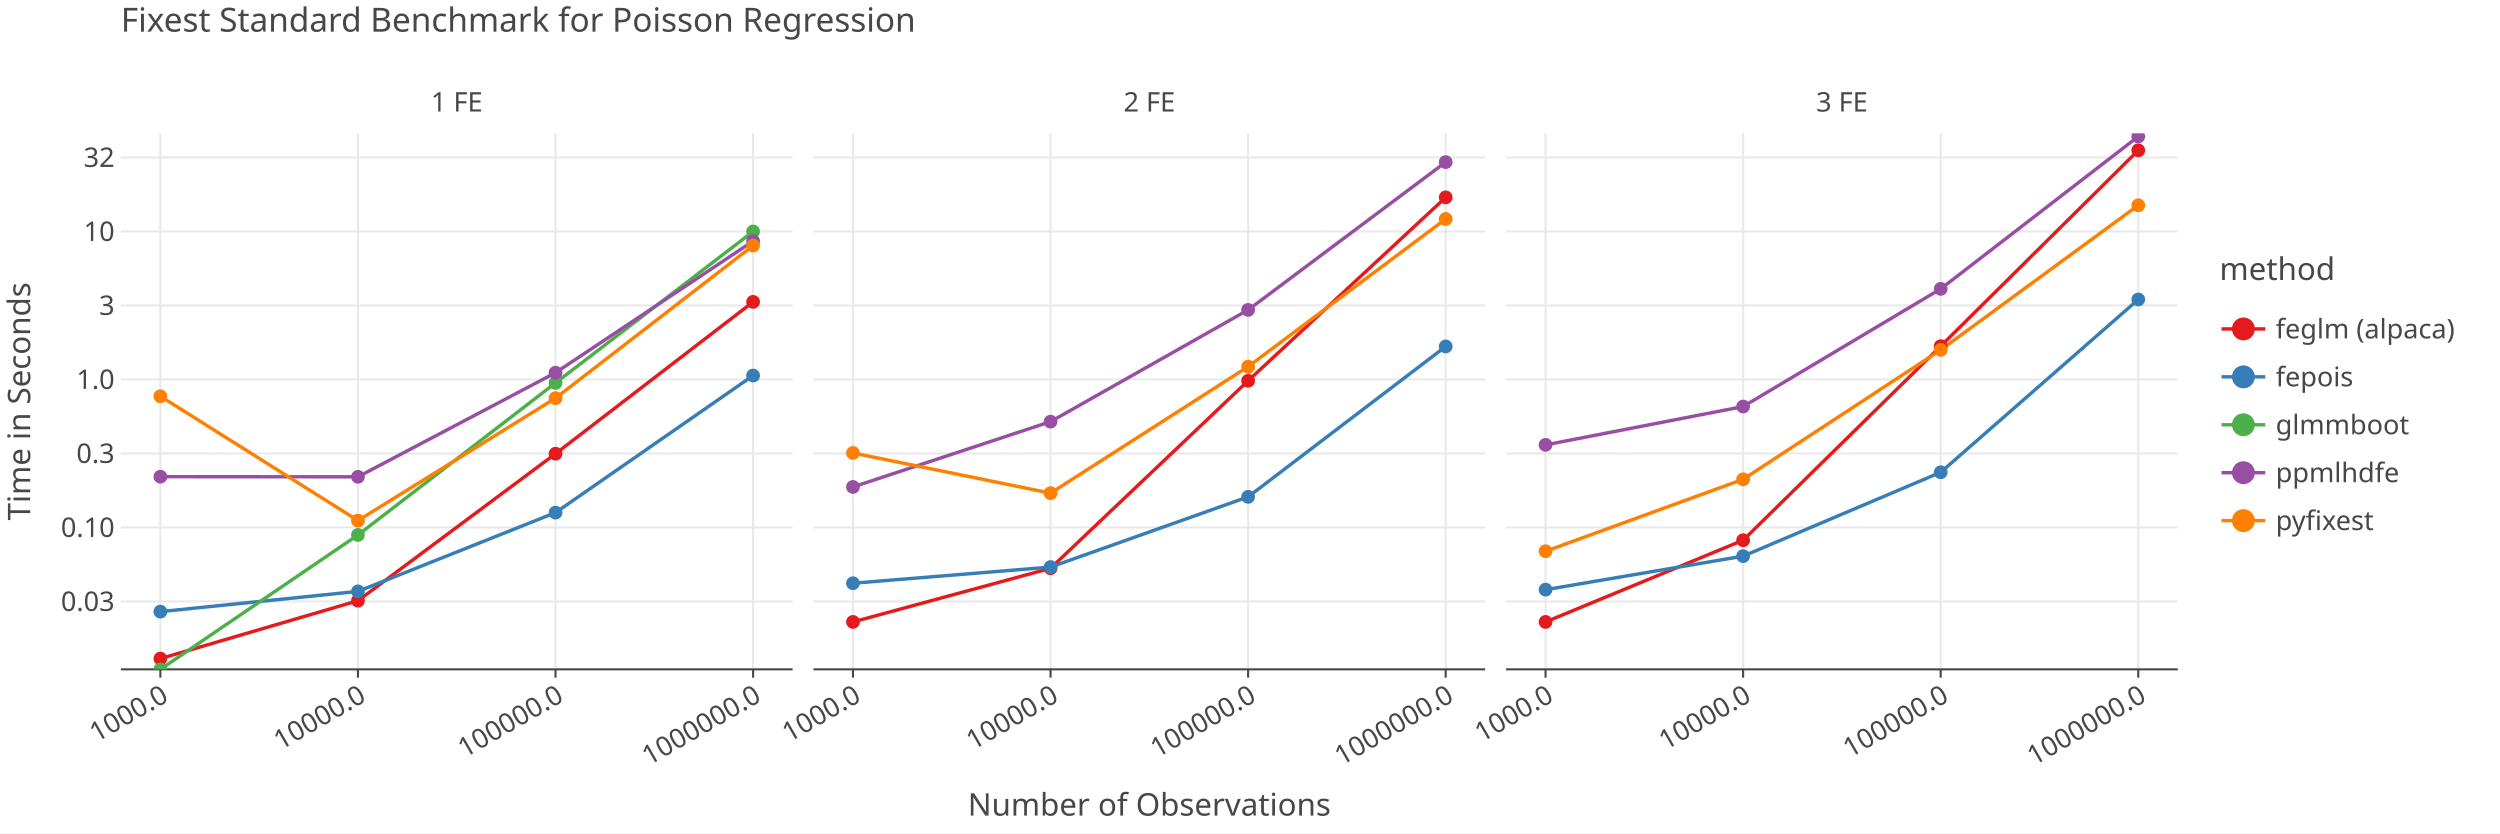
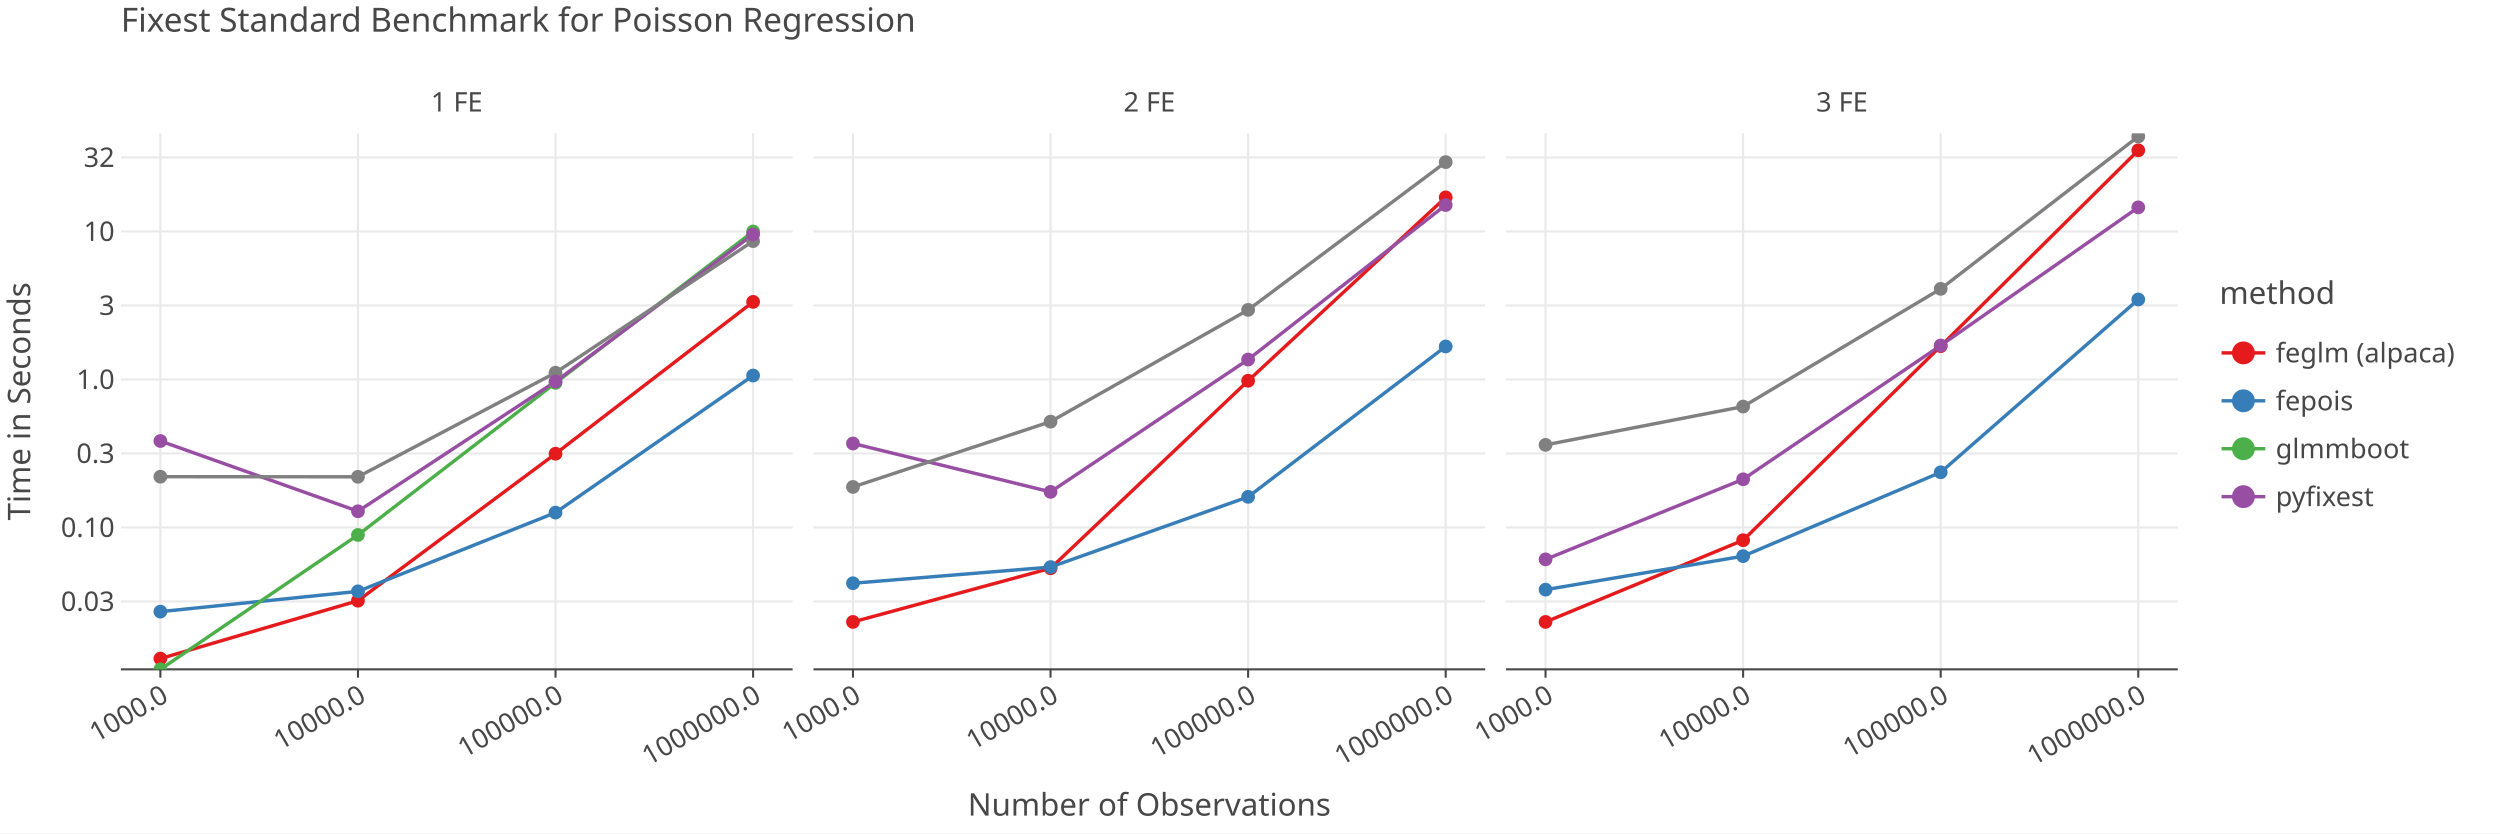
<svg xmlns="http://www.w3.org/2000/svg" class="plt-container" width="1200.0" height="400.0">
  <style type="text/css">
  .plt-container {
   font-family: Lucida Grande, sans-serif;
   user-select: none;
   -webkit-user-select: none;
   -moz-user-select: none;
   -ms-user-select: none;
}
text {
   text-rendering: optimizeLegibility;
}
- #pCppMLm .plot-title {
+ #pRgsKjn .plot-title {
   fill: #474747;
   font-family: Lucida Grande, sans-serif;
   font-size: 16.0px;
   font-weight: normal;
   font-style: normal;   
}
- #pCppMLm .plot-subtitle {
+ #pRgsKjn .plot-subtitle {
   fill: #474747;
   font-family: Lucida Grande, sans-serif;
   font-size: 15.0px;
   font-weight: normal;
   font-style: normal;   
}
- #pCppMLm .plot-caption {
-    fill: #474747;
-    font-family: Lucida Grande, sans-serif;
-    font-size: 13.0px;
-    font-weight: normal;
-    font-style: normal;   
- }
- #pCppMLm .legend-title {
+ #pRgsKjn .plot-caption {
+    fill: #474747;
+    font-family: Lucida Grande, sans-serif;
+    font-size: 13.0px;
+    font-weight: normal;
+    font-style: normal;   
+ }
+ #pRgsKjn .legend-title {
   fill: #474747;
   font-family: Lucida Grande, sans-serif;
   font-size: 15.0px;
   font-weight: normal;
   font-style: normal;   
}
- #pCppMLm .legend-item {
-    fill: #474747;
-    font-family: Lucida Grande, sans-serif;
-    font-size: 13.0px;
-    font-weight: normal;
-    font-style: normal;   
- }
- #pCppMLm .axis-title-x {
+ #pRgsKjn .legend-item {
+    fill: #474747;
+    font-family: Lucida Grande, sans-serif;
+    font-size: 13.0px;
+    font-weight: normal;
+    font-style: normal;   
+ }
+ #pRgsKjn .axis-title-x {
   fill: #474747;
   font-family: Lucida Grande, sans-serif;
   font-size: 15.0px;
   font-weight: normal;
   font-style: normal;   
}
- #pCppMLm .axis-text-x {
-    fill: #474747;
-    font-family: Lucida Grande, sans-serif;
-    font-size: 13.0px;
-    font-weight: normal;
-    font-style: normal;   
- }
- #dIx1xXf .axis-tooltip-text-x {
+ #pRgsKjn .axis-text-x {
+    fill: #474747;
+    font-family: Lucida Grande, sans-serif;
+    font-size: 13.0px;
+    font-weight: normal;
+    font-style: normal;   
+ }
+ #dVtMqVH .axis-tooltip-text-x {
   fill: #ffffff;
   font-family: Lucida Grande, sans-serif;
   font-size: 13.0px;
   font-weight: normal;
   font-style: normal;   
}
- #pCppMLm .axis-title-y {
+ #pRgsKjn .axis-title-y {
   fill: #474747;
   font-family: Lucida Grande, sans-serif;
   font-size: 15.0px;
   font-weight: normal;
   font-style: normal;   
}
- #pCppMLm .axis-text-y {
-    fill: #474747;
-    font-family: Lucida Grande, sans-serif;
-    font-size: 13.0px;
-    font-weight: normal;
-    font-style: normal;   
- }
- #dIx1xXf .axis-tooltip-text-y {
+ #pRgsKjn .axis-text-y {
+    fill: #474747;
+    font-family: Lucida Grande, sans-serif;
+    font-size: 13.0px;
+    font-weight: normal;
+    font-style: normal;   
+ }
+ #dVtMqVH .axis-tooltip-text-y {
   fill: #ffffff;
   font-family: Lucida Grande, sans-serif;
   font-size: 13.0px;
   font-weight: normal;
   font-style: normal;   
}
- #pCppMLm .facet-strip-text-x {
-    fill: #474747;
-    font-family: Lucida Grande, sans-serif;
-    font-size: 13.0px;
-    font-weight: normal;
-    font-style: normal;   
- }
- #pCppMLm .facet-strip-text-y {
-    fill: #474747;
-    font-family: Lucida Grande, sans-serif;
-    font-size: 13.0px;
-    font-weight: normal;
-    font-style: normal;   
- }
- #dIx1xXf .tooltip-text {
-    fill: #474747;
-    font-family: Lucida Grande, sans-serif;
-    font-size: 13.0px;
-    font-weight: normal;
-    font-style: normal;   
- }
- #dIx1xXf .tooltip-title {
+ #pRgsKjn .facet-strip-text-x {
+    fill: #474747;
+    font-family: Lucida Grande, sans-serif;
+    font-size: 13.0px;
+    font-weight: normal;
+    font-style: normal;   
+ }
+ #pRgsKjn .facet-strip-text-y {
+    fill: #474747;
+    font-family: Lucida Grande, sans-serif;
+    font-size: 13.0px;
+    font-weight: normal;
+    font-style: normal;   
+ }
+ #dVtMqVH .tooltip-text {
+    fill: #474747;
+    font-family: Lucida Grande, sans-serif;
+    font-size: 13.0px;
+    font-weight: normal;
+    font-style: normal;   
+ }
+ #dVtMqVH .tooltip-title {
   fill: #474747;
   font-family: Lucida Grande, sans-serif;
   font-size: 13.0px;
   font-weight: bold;
   font-style: normal;   
}
- #dIx1xXf .tooltip-label {
+ #dVtMqVH .tooltip-label {
   fill: #474747;
   font-family: Lucida Grande, sans-serif;
   font-size: 13.0px;
   font-weight: bold;
   font-style: normal;   
}

  </style>
-   <g id="pCppMLm">
+   <g id="pRgsKjn">
    <path fill-rule="evenodd" fill="rgb(255,255,255)" fill-opacity="1.0" d="M0.0 0.0 L0.0 400.0 L1200.0 400.0 L1200.0 0.0 Z">
    </path>
    <g transform="translate(23.0 34.0 ) ">
      <g transform="translate(196.2359 15.0 ) ">
        <text class="facet-strip-text-x" text-anchor="middle" dy="0.35em">
        1 FE
        </text>
      </g>
      <g transform="translate(35.01531 287.2825 ) ">
        <line x1="18.967" y1="-0.0" x2="18.967" y2="-257.283" stroke="rgb(233,233,233)" stroke-opacity="1.0" stroke-width="1.0">
        </line>
        <line x1="113.803" y1="-0.0" x2="113.803" y2="-257.283" stroke="rgb(233,233,233)" stroke-opacity="1.0" stroke-width="1.0">
        </line>
        <line x1="208.638" y1="-0.0" x2="208.638" y2="-257.283" stroke="rgb(233,233,233)" stroke-opacity="1.0" stroke-width="1.0">
        </line>
        <line x1="303.474" y1="-0.0" x2="303.474" y2="-257.283" stroke="rgb(233,233,233)" stroke-opacity="1.0" stroke-width="1.0">
        </line>
        <g transform="translate(18.96713 0.0 ) ">
          <line stroke-width="1.0" stroke="rgb(71,71,71)" stroke-opacity="1.0" x2="0.0" y2="4.0">
          </line>
          <g transform="translate(0.0 7.0 ) rotate(-30.0 ) ">
            <text class="axis-text-x" text-anchor="end" dy="0.7em">
            1000.0
            </text>
          </g>
        </g>
        <g transform="translate(113.8028 0.0 ) ">
          <line stroke-width="1.0" stroke="rgb(71,71,71)" stroke-opacity="1.0" x2="0.0" y2="4.0">
          </line>
          <g transform="translate(0.0 7.0 ) rotate(-30.0 ) ">
            <text class="axis-text-x" text-anchor="end" dy="0.7em">
            10000.0
            </text>
          </g>
        </g>
        <g transform="translate(208.6385 0.0 ) ">
          <line stroke-width="1.0" stroke="rgb(71,71,71)" stroke-opacity="1.0" x2="0.0" y2="4.0">
          </line>
          <g transform="translate(0.0 7.0 ) rotate(-30.0 ) ">
            <text class="axis-text-x" text-anchor="end" dy="0.7em">
            100000.0
            </text>
          </g>
        </g>
        <g transform="translate(303.4741 0.0 ) ">
          <line stroke-width="1.0" stroke="rgb(71,71,71)" stroke-opacity="1.0" x2="0.0" y2="4.0">
          </line>
          <g transform="translate(0.0 7.0 ) rotate(-30.0 ) ">
            <text class="axis-text-x" text-anchor="end" dy="0.7em">
            1000000.0
            </text>
          </g>
        </g>
        <line x1="0.0" y1="0.0" x2="322.441" y2="0.0" stroke-width="1.0" stroke="rgb(71,71,71)" stroke-opacity="1.0">
        </line>
      </g>
      <g transform="translate(35.01531 30.0 ) ">
        <line x1="0.0" y1="224.702" x2="322.441" y2="224.702" stroke="rgb(233,233,233)" stroke-opacity="1.0" stroke-width="1.0">
        </line>
        <line x1="0.0" y1="189.181" x2="322.441" y2="189.181" stroke="rgb(233,233,233)" stroke-opacity="1.0" stroke-width="1.0">
        </line>
        <line x1="0.0" y1="153.661" x2="322.441" y2="153.661" stroke="rgb(233,233,233)" stroke-opacity="1.0" stroke-width="1.0">
        </line>
        <line x1="0.0" y1="118.14" x2="322.441" y2="118.14" stroke="rgb(233,233,233)" stroke-opacity="1.0" stroke-width="1.0">
        </line>
        <line x1="0.0" y1="82.619" x2="322.441" y2="82.619" stroke="rgb(233,233,233)" stroke-opacity="1.0" stroke-width="1.0">
        </line>
        <line x1="0.0" y1="47.098" x2="322.441" y2="47.098" stroke="rgb(233,233,233)" stroke-opacity="1.0" stroke-width="1.0">
        </line>
        <line x1="0.0" y1="11.577" x2="322.441" y2="11.577" stroke="rgb(233,233,233)" stroke-opacity="1.0" stroke-width="1.0">
        </line>
        <g transform="translate(0.0 224.7022 ) ">
          <g transform="translate(-3.0 0.0 ) ">
            <text class="axis-text-y" text-anchor="end" dy="0.35em">
            0.03
            </text>
          </g>
        </g>
        <g transform="translate(0.0 189.1814 ) ">
          <g transform="translate(-3.0 0.0 ) ">
            <text class="axis-text-y" text-anchor="end" dy="0.35em">
            0.10
            </text>
          </g>
        </g>
        <g transform="translate(0.0 153.6605 ) ">
          <g transform="translate(-3.0 0.0 ) ">
            <text class="axis-text-y" text-anchor="end" dy="0.35em">
            0.3
            </text>
          </g>
        </g>
        <g transform="translate(0.0 118.1397 ) ">
          <g transform="translate(-3.0 0.0 ) ">
            <text class="axis-text-y" text-anchor="end" dy="0.35em">
            1.0
            </text>
          </g>
        </g>
        <g transform="translate(0.0 82.61879 ) ">
          <g transform="translate(-3.0 0.0 ) ">
            <text class="axis-text-y" text-anchor="end" dy="0.35em">
            3
            </text>
          </g>
        </g>
        <g transform="translate(0.0 47.09793 ) ">
          <g transform="translate(-3.0 0.0 ) ">
            <text class="axis-text-y" text-anchor="end" dy="0.35em">
            10
            </text>
          </g>
        </g>
        <g transform="translate(0.0 11.57707 ) ">
          <g transform="translate(-3.0 0.0 ) ">
            <text class="axis-text-y" text-anchor="end" dy="0.35em">
            32
            </text>
          </g>
        </g>
      </g>
-       <g transform="translate(35.01531 30.0 ) " clip-path="url(#c2pGh82)" clip-bounds-jfx="[rect (0.0, 0.0), (322.441, 257.283)]">
+       <g transform="translate(35.01531 30.0 ) " clip-path="url(#clPuuj4)" clip-bounds-jfx="[rect (0.0, 0.0), (322.441, 257.283)]">
        <defs>
-           <clipPath id="c2pGh82">
+           <clipPath id="clPuuj4">
            <rect x="0.0" y="0.0" width="322.441" height="257.283">
            </rect>
          </clipPath>
        </defs>
        <g>
          <path d="M18.967 252.128 L18.967 252.128 L113.803 224.336 L208.638 153.781 L303.474 80.904 " fill="none" stroke-width="1.65" stroke="rgb(228,26,28)" stroke-opacity="1.0">
          </path>
        </g>
        <g>
          <path d="M18.967 229.578 L18.967 229.578 L113.803 219.857 L208.638 182.051 L303.474 116.255 " fill="none" stroke-width="1.65" stroke="rgb(55,126,184)" stroke-opacity="1.0">
          </path>
        </g>
        <g>
          <path d="M18.967 257.283 L18.967 257.283 L113.803 192.777 L208.638 119.787 L303.474 47.11 " fill="none" stroke-width="1.65" stroke="rgb(77,175,74)" stroke-opacity="1.0">
          </path>
        </g>
        <g>
-           <path d="M18.967 164.813 L18.967 164.813 L113.803 164.869 L208.638 114.898 L303.474 51.739 " fill="none" stroke-width="1.65" stroke="rgb(152,78,163)" stroke-opacity="1.0">
-           </path>
-         </g>
-         <g>
-           <path d="M18.967 126.206 L18.967 126.206 L113.803 185.873 L208.638 127.1 L303.474 53.865 " fill="none" stroke-width="1.65" stroke="rgb(255,127,0)" stroke-opacity="1.0">
-           </path>
-         </g>
-       </g>
-       <g transform="translate(35.01531 30.0 ) " clip-path="url(#cSsNL81)" clip-bounds-jfx="[rect (0.0, 0.0), (322.441, 257.283)]">
+           <path d="M18.967 147.685 L18.967 147.685 L113.803 181.404 L208.638 119.138 L303.474 48.541 " fill="none" stroke-width="1.65" stroke="rgb(152,78,163)" stroke-opacity="1.0">
+           </path>
+         </g>
+         <g>
+           <path d="M18.967 164.813 L18.967 164.813 L113.803 164.869 L208.638 114.898 L303.474 51.739 " fill="none" stroke-width="1.65" stroke="rgb(128,128,128)" stroke-opacity="1.0">
+           </path>
+         </g>
+       </g>
+       <g transform="translate(35.01531 30.0 ) " clip-path="url(#cgaw5Wi)" clip-bounds-jfx="[rect (0.0, 0.0), (322.441, 257.283)]">
        <defs>
-           <clipPath id="cSsNL81">
+           <clipPath id="cgaw5Wi">
            <rect x="0.0" y="0.0" width="322.441" height="257.283">
            </rect>
          </clipPath>
        </defs>
        <g>
          <g>
            <circle fill="#e41a1c" stroke="#e41a1c" stroke-opacity="0.0" stroke-width="0.0" cx="18.967" cy="252.128" r="3.3" />
            <circle fill="#e41a1c" stroke="#e41a1c" stroke-opacity="0.0" stroke-width="0.0" cx="113.803" cy="224.336" r="3.3" />
            <circle fill="#e41a1c" stroke="#e41a1c" stroke-opacity="0.0" stroke-width="0.0" cx="208.638" cy="153.781" r="3.3" />
            <circle fill="#e41a1c" stroke="#e41a1c" stroke-opacity="0.0" stroke-width="0.0" cx="303.474" cy="80.904" r="3.3" />
            <circle fill="#377eb8" stroke="#377eb8" stroke-opacity="0.0" stroke-width="0.0" cx="18.967" cy="229.578" r="3.3" />
            <circle fill="#377eb8" stroke="#377eb8" stroke-opacity="0.0" stroke-width="0.0" cx="113.803" cy="219.857" r="3.3" />
            <circle fill="#377eb8" stroke="#377eb8" stroke-opacity="0.0" stroke-width="0.0" cx="208.638" cy="182.051" r="3.3" />
            <circle fill="#377eb8" stroke="#377eb8" stroke-opacity="0.0" stroke-width="0.0" cx="303.474" cy="116.255" r="3.3" />
            <circle fill="#4daf4a" stroke="#4daf4a" stroke-opacity="0.0" stroke-width="0.0" cx="18.967" cy="257.283" r="3.3" />
            <circle fill="#4daf4a" stroke="#4daf4a" stroke-opacity="0.0" stroke-width="0.0" cx="113.803" cy="192.777" r="3.3" />
            <circle fill="#4daf4a" stroke="#4daf4a" stroke-opacity="0.0" stroke-width="0.0" cx="208.638" cy="119.787" r="3.3" />
            <circle fill="#4daf4a" stroke="#4daf4a" stroke-opacity="0.0" stroke-width="0.0" cx="303.474" cy="47.11" r="3.3" />
-             <circle fill="#984ea3" stroke="#984ea3" stroke-opacity="0.0" stroke-width="0.0" cx="18.967" cy="164.813" r="3.3" />
-             <circle fill="#984ea3" stroke="#984ea3" stroke-opacity="0.0" stroke-width="0.0" cx="113.803" cy="164.869" r="3.3" />
-             <circle fill="#984ea3" stroke="#984ea3" stroke-opacity="0.0" stroke-width="0.0" cx="208.638" cy="114.898" r="3.3" />
-             <circle fill="#984ea3" stroke="#984ea3" stroke-opacity="0.0" stroke-width="0.0" cx="303.474" cy="51.739" r="3.3" />
-             <circle fill="#ff7f00" stroke="#ff7f00" stroke-opacity="0.0" stroke-width="0.0" cx="18.967" cy="126.206" r="3.3" />
-             <circle fill="#ff7f00" stroke="#ff7f00" stroke-opacity="0.0" stroke-width="0.0" cx="113.803" cy="185.873" r="3.3" />
-             <circle fill="#ff7f00" stroke="#ff7f00" stroke-opacity="0.0" stroke-width="0.0" cx="208.638" cy="127.1" r="3.3" />
-             <circle fill="#ff7f00" stroke="#ff7f00" stroke-opacity="0.0" stroke-width="0.0" cx="303.474" cy="53.865" r="3.3" />
+             <circle fill="#808080" stroke="#808080" stroke-opacity="0.0" stroke-width="0.0" cx="18.967" cy="164.813" r="3.3" />
+             <circle fill="#808080" stroke="#808080" stroke-opacity="0.0" stroke-width="0.0" cx="113.803" cy="164.869" r="3.3" />
+             <circle fill="#808080" stroke="#808080" stroke-opacity="0.0" stroke-width="0.0" cx="208.638" cy="114.898" r="3.3" />
+             <circle fill="#808080" stroke="#808080" stroke-opacity="0.0" stroke-width="0.0" cx="303.474" cy="51.739" r="3.3" />
+             <circle fill="#984ea3" stroke="#984ea3" stroke-opacity="0.0" stroke-width="0.0" cx="18.967" cy="147.685" r="3.3" />
+             <circle fill="#984ea3" stroke="#984ea3" stroke-opacity="0.0" stroke-width="0.0" cx="113.803" cy="181.404" r="3.3" />
+             <circle fill="#984ea3" stroke="#984ea3" stroke-opacity="0.0" stroke-width="0.0" cx="208.638" cy="119.138" r="3.3" />
+             <circle fill="#984ea3" stroke="#984ea3" stroke-opacity="0.0" stroke-width="0.0" cx="303.474" cy="48.541" r="3.3" />
          </g>
        </g>
      </g>
    </g>
    <g transform="translate(23.0 34.0 ) ">
      <g transform="translate(528.6772 15.0 ) ">
        <text class="facet-strip-text-x" text-anchor="middle" dy="0.35em">
        2 FE
        </text>
      </g>
      <g transform="translate(367.4566 287.2825 ) ">
        <line x1="18.967" y1="-0.0" x2="18.967" y2="-257.283" stroke="rgb(233,233,233)" stroke-opacity="1.0" stroke-width="1.0">
        </line>
        <line x1="113.803" y1="-0.0" x2="113.803" y2="-257.283" stroke="rgb(233,233,233)" stroke-opacity="1.0" stroke-width="1.0">
        </line>
        <line x1="208.638" y1="-0.0" x2="208.638" y2="-257.283" stroke="rgb(233,233,233)" stroke-opacity="1.0" stroke-width="1.0">
        </line>
        <line x1="303.474" y1="-0.0" x2="303.474" y2="-257.283" stroke="rgb(233,233,233)" stroke-opacity="1.0" stroke-width="1.0">
        </line>
        <g transform="translate(18.96713 0.0 ) ">
          <line stroke-width="1.0" stroke="rgb(71,71,71)" stroke-opacity="1.0" x2="0.0" y2="4.0">
          </line>
          <g transform="translate(0.0 7.0 ) rotate(-30.0 ) ">
            <text class="axis-text-x" text-anchor="end" dy="0.7em">
            1000.0
            </text>
          </g>
        </g>
        <g transform="translate(113.8028 0.0 ) ">
          <line stroke-width="1.0" stroke="rgb(71,71,71)" stroke-opacity="1.0" x2="0.0" y2="4.0">
          </line>
          <g transform="translate(0.0 7.0 ) rotate(-30.0 ) ">
            <text class="axis-text-x" text-anchor="end" dy="0.7em">
            10000.0
            </text>
          </g>
        </g>
        <g transform="translate(208.6385 0.0 ) ">
          <line stroke-width="1.0" stroke="rgb(71,71,71)" stroke-opacity="1.0" x2="0.0" y2="4.0">
          </line>
          <g transform="translate(0.0 7.0 ) rotate(-30.0 ) ">
            <text class="axis-text-x" text-anchor="end" dy="0.7em">
            100000.0
            </text>
          </g>
        </g>
        <g transform="translate(303.4741 0.0 ) ">
          <line stroke-width="1.0" stroke="rgb(71,71,71)" stroke-opacity="1.0" x2="0.0" y2="4.0">
          </line>
          <g transform="translate(0.0 7.0 ) rotate(-30.0 ) ">
            <text class="axis-text-x" text-anchor="end" dy="0.7em">
            1000000.0
            </text>
          </g>
        </g>
        <line x1="0.0" y1="0.0" x2="322.441" y2="0.0" stroke-width="1.0" stroke="rgb(71,71,71)" stroke-opacity="1.0">
        </line>
      </g>
      <g transform="translate(367.4566 30.0 ) ">
        <line x1="0.0" y1="224.702" x2="322.441" y2="224.702" stroke="rgb(233,233,233)" stroke-opacity="1.0" stroke-width="1.0">
        </line>
        <line x1="0.0" y1="189.181" x2="322.441" y2="189.181" stroke="rgb(233,233,233)" stroke-opacity="1.0" stroke-width="1.0">
        </line>
        <line x1="0.0" y1="153.661" x2="322.441" y2="153.661" stroke="rgb(233,233,233)" stroke-opacity="1.0" stroke-width="1.0">
        </line>
        <line x1="0.0" y1="118.14" x2="322.441" y2="118.14" stroke="rgb(233,233,233)" stroke-opacity="1.0" stroke-width="1.0">
        </line>
        <line x1="0.0" y1="82.619" x2="322.441" y2="82.619" stroke="rgb(233,233,233)" stroke-opacity="1.0" stroke-width="1.0">
        </line>
        <line x1="0.0" y1="47.098" x2="322.441" y2="47.098" stroke="rgb(233,233,233)" stroke-opacity="1.0" stroke-width="1.0">
        </line>
        <line x1="0.0" y1="11.577" x2="322.441" y2="11.577" stroke="rgb(233,233,233)" stroke-opacity="1.0" stroke-width="1.0">
        </line>
      </g>
-       <g transform="translate(367.4566 30.0 ) " clip-path="url(#ckxLQdy)" clip-bounds-jfx="[rect (0.0, 0.0), (322.441, 257.283)]">
+       <g transform="translate(367.4566 30.0 ) " clip-path="url(#c9SthPv)" clip-bounds-jfx="[rect (0.0, 0.0), (322.441, 257.283)]">
        <defs>
-           <clipPath id="ckxLQdy">
+           <clipPath id="c9SthPv">
            <rect x="0.0" y="0.0" width="322.441" height="257.283">
            </rect>
          </clipPath>
        </defs>
        <g>
          <path d="M18.967 234.525 L18.967 234.525 L113.803 208.769 L208.638 118.763 L303.474 30.736 " fill="none" stroke-width="1.65" stroke="rgb(228,26,28)" stroke-opacity="1.0">
          </path>
        </g>
        <g>
          <path d="M18.967 215.946 L18.967 215.946 L113.803 208.193 L208.638 174.488 L303.474 102.299 " fill="none" stroke-width="1.65" stroke="rgb(55,126,184)" stroke-opacity="1.0">
          </path>
        </g>
        <g>
-           <path d="M18.967 169.738 L18.967 169.738 L113.803 138.392 L208.638 84.752 L303.474 13.814 " fill="none" stroke-width="1.65" stroke="rgb(152,78,163)" stroke-opacity="1.0">
-           </path>
-         </g>
-         <g>
-           <path d="M18.967 153.432 L18.967 153.432 L113.803 172.715 L208.638 111.979 L303.474 41.111 " fill="none" stroke-width="1.65" stroke="rgb(255,127,0)" stroke-opacity="1.0">
-           </path>
-         </g>
-       </g>
-       <g transform="translate(367.4566 30.0 ) " clip-path="url(#cRu0x7b)" clip-bounds-jfx="[rect (0.0, 0.0), (322.441, 257.283)]">
+           <path d="M18.967 148.879 L18.967 148.879 L113.803 172.098 L208.638 108.583 L303.474 34.41 " fill="none" stroke-width="1.65" stroke="rgb(152,78,163)" stroke-opacity="1.0">
+           </path>
+         </g>
+         <g>
+           <path d="M18.967 169.738 L18.967 169.738 L113.803 138.392 L208.638 84.752 L303.474 13.814 " fill="none" stroke-width="1.65" stroke="rgb(128,128,128)" stroke-opacity="1.0">
+           </path>
+         </g>
+       </g>
+       <g transform="translate(367.4566 30.0 ) " clip-path="url(#cL6pqQ2)" clip-bounds-jfx="[rect (0.0, 0.0), (322.441, 257.283)]">
        <defs>
-           <clipPath id="cRu0x7b">
+           <clipPath id="cL6pqQ2">
            <rect x="0.0" y="0.0" width="322.441" height="257.283">
            </rect>
          </clipPath>
        </defs>
        <g>
          <g>
            <circle fill="#e41a1c" stroke="#e41a1c" stroke-opacity="0.0" stroke-width="0.0" cx="18.967" cy="234.525" r="3.3" />
            <circle fill="#e41a1c" stroke="#e41a1c" stroke-opacity="0.0" stroke-width="0.0" cx="113.803" cy="208.769" r="3.3" />
            <circle fill="#e41a1c" stroke="#e41a1c" stroke-opacity="0.0" stroke-width="0.0" cx="208.638" cy="118.763" r="3.3" />
            <circle fill="#e41a1c" stroke="#e41a1c" stroke-opacity="0.0" stroke-width="0.0" cx="303.474" cy="30.736" r="3.3" />
            <circle fill="#377eb8" stroke="#377eb8" stroke-opacity="0.0" stroke-width="0.0" cx="18.967" cy="215.946" r="3.3" />
            <circle fill="#377eb8" stroke="#377eb8" stroke-opacity="0.0" stroke-width="0.0" cx="113.803" cy="208.193" r="3.3" />
            <circle fill="#377eb8" stroke="#377eb8" stroke-opacity="0.0" stroke-width="0.0" cx="208.638" cy="174.488" r="3.3" />
            <circle fill="#377eb8" stroke="#377eb8" stroke-opacity="0.0" stroke-width="0.0" cx="303.474" cy="102.299" r="3.3" />
-             <circle fill="#984ea3" stroke="#984ea3" stroke-opacity="0.0" stroke-width="0.0" cx="18.967" cy="169.738" r="3.3" />
-             <circle fill="#984ea3" stroke="#984ea3" stroke-opacity="0.0" stroke-width="0.0" cx="113.803" cy="138.392" r="3.3" />
-             <circle fill="#984ea3" stroke="#984ea3" stroke-opacity="0.0" stroke-width="0.0" cx="208.638" cy="84.752" r="3.3" />
-             <circle fill="#984ea3" stroke="#984ea3" stroke-opacity="0.0" stroke-width="0.0" cx="303.474" cy="13.814" r="3.3" />
-             <circle fill="#ff7f00" stroke="#ff7f00" stroke-opacity="0.0" stroke-width="0.0" cx="18.967" cy="153.432" r="3.3" />
-             <circle fill="#ff7f00" stroke="#ff7f00" stroke-opacity="0.0" stroke-width="0.0" cx="113.803" cy="172.715" r="3.3" />
-             <circle fill="#ff7f00" stroke="#ff7f00" stroke-opacity="0.0" stroke-width="0.0" cx="208.638" cy="111.979" r="3.3" />
-             <circle fill="#ff7f00" stroke="#ff7f00" stroke-opacity="0.0" stroke-width="0.0" cx="303.474" cy="41.111" r="3.3" />
+             <circle fill="#808080" stroke="#808080" stroke-opacity="0.0" stroke-width="0.0" cx="18.967" cy="169.738" r="3.3" />
+             <circle fill="#808080" stroke="#808080" stroke-opacity="0.0" stroke-width="0.0" cx="113.803" cy="138.392" r="3.3" />
+             <circle fill="#808080" stroke="#808080" stroke-opacity="0.0" stroke-width="0.0" cx="208.638" cy="84.752" r="3.3" />
+             <circle fill="#808080" stroke="#808080" stroke-opacity="0.0" stroke-width="0.0" cx="303.474" cy="13.814" r="3.3" />
+             <circle fill="#984ea3" stroke="#984ea3" stroke-opacity="0.0" stroke-width="0.0" cx="18.967" cy="148.879" r="3.3" />
+             <circle fill="#984ea3" stroke="#984ea3" stroke-opacity="0.0" stroke-width="0.0" cx="113.803" cy="172.098" r="3.3" />
+             <circle fill="#984ea3" stroke="#984ea3" stroke-opacity="0.0" stroke-width="0.0" cx="208.638" cy="108.583" r="3.3" />
+             <circle fill="#984ea3" stroke="#984ea3" stroke-opacity="0.0" stroke-width="0.0" cx="303.474" cy="34.41" r="3.3" />
          </g>
        </g>
      </g>
    </g>
    <g transform="translate(23.0 34.0 ) ">
      <g transform="translate(861.1184 15.0 ) ">
        <text class="facet-strip-text-x" text-anchor="middle" dy="0.35em">
        3 FE
        </text>
      </g>
      <g transform="translate(699.8978 287.2825 ) ">
        <line x1="18.967" y1="-0.0" x2="18.967" y2="-257.283" stroke="rgb(233,233,233)" stroke-opacity="1.0" stroke-width="1.0">
        </line>
        <line x1="113.803" y1="-0.0" x2="113.803" y2="-257.283" stroke="rgb(233,233,233)" stroke-opacity="1.0" stroke-width="1.0">
        </line>
        <line x1="208.638" y1="-0.0" x2="208.638" y2="-257.283" stroke="rgb(233,233,233)" stroke-opacity="1.0" stroke-width="1.0">
        </line>
        <line x1="303.474" y1="-0.0" x2="303.474" y2="-257.283" stroke="rgb(233,233,233)" stroke-opacity="1.0" stroke-width="1.0">
        </line>
        <g transform="translate(18.96713 0.0 ) ">
          <line stroke-width="1.0" stroke="rgb(71,71,71)" stroke-opacity="1.0" x2="0.0" y2="4.0">
          </line>
          <g transform="translate(0.0 7.0 ) rotate(-30.0 ) ">
            <text class="axis-text-x" text-anchor="end" dy="0.7em">
            1000.0
            </text>
          </g>
        </g>
        <g transform="translate(113.8028 0.0 ) ">
          <line stroke-width="1.0" stroke="rgb(71,71,71)" stroke-opacity="1.0" x2="0.0" y2="4.0">
          </line>
          <g transform="translate(0.0 7.0 ) rotate(-30.0 ) ">
            <text class="axis-text-x" text-anchor="end" dy="0.7em">
            10000.0
            </text>
          </g>
        </g>
        <g transform="translate(208.6385 0.0 ) ">
          <line stroke-width="1.0" stroke="rgb(71,71,71)" stroke-opacity="1.0" x2="0.0" y2="4.0">
          </line>
          <g transform="translate(0.0 7.0 ) rotate(-30.0 ) ">
            <text class="axis-text-x" text-anchor="end" dy="0.7em">
            100000.0
            </text>
          </g>
        </g>
        <g transform="translate(303.4741 0.0 ) ">
          <line stroke-width="1.0" stroke="rgb(71,71,71)" stroke-opacity="1.0" x2="0.0" y2="4.0">
          </line>
          <g transform="translate(0.0 7.0 ) rotate(-30.0 ) ">
            <text class="axis-text-x" text-anchor="end" dy="0.7em">
            1000000.0
            </text>
          </g>
        </g>
        <line x1="0.0" y1="0.0" x2="322.441" y2="0.0" stroke-width="1.0" stroke="rgb(71,71,71)" stroke-opacity="1.0">
        </line>
      </g>
      <g transform="translate(699.8978 30.0 ) ">
        <line x1="0.0" y1="224.702" x2="322.441" y2="224.702" stroke="rgb(233,233,233)" stroke-opacity="1.0" stroke-width="1.0">
        </line>
        <line x1="0.0" y1="189.181" x2="322.441" y2="189.181" stroke="rgb(233,233,233)" stroke-opacity="1.0" stroke-width="1.0">
        </line>
        <line x1="0.0" y1="153.661" x2="322.441" y2="153.661" stroke="rgb(233,233,233)" stroke-opacity="1.0" stroke-width="1.0">
        </line>
        <line x1="0.0" y1="118.14" x2="322.441" y2="118.14" stroke="rgb(233,233,233)" stroke-opacity="1.0" stroke-width="1.0">
        </line>
        <line x1="0.0" y1="82.619" x2="322.441" y2="82.619" stroke="rgb(233,233,233)" stroke-opacity="1.0" stroke-width="1.0">
        </line>
        <line x1="0.0" y1="47.098" x2="322.441" y2="47.098" stroke="rgb(233,233,233)" stroke-opacity="1.0" stroke-width="1.0">
        </line>
        <line x1="0.0" y1="11.577" x2="322.441" y2="11.577" stroke="rgb(233,233,233)" stroke-opacity="1.0" stroke-width="1.0">
        </line>
      </g>
-       <g transform="translate(699.8978 30.0 ) " clip-path="url(#cUw3WKg)" clip-bounds-jfx="[rect (0.0, 0.0), (322.441, 257.283)]">
+       <g transform="translate(699.8978 30.0 ) " clip-path="url(#cUisaK7)" clip-bounds-jfx="[rect (0.0, 0.0), (322.441, 257.283)]">
        <defs>
-           <clipPath id="cUw3WKg">
+           <clipPath id="cUisaK7">
            <rect x="0.0" y="0.0" width="322.441" height="257.283">
            </rect>
          </clipPath>
        </defs>
        <g>
          <path d="M18.967 234.525 L18.967 234.525 L113.803 195.304 L208.638 102.152 L303.474 8.149 " fill="none" stroke-width="1.65" stroke="rgb(228,26,28)" stroke-opacity="1.0">
          </path>
        </g>
        <g>
          <path d="M18.967 219.034 L18.967 219.034 L113.803 202.951 L208.638 162.689 L303.474 79.745 " fill="none" stroke-width="1.65" stroke="rgb(55,126,184)" stroke-opacity="1.0">
          </path>
        </g>
        <g>
-           <path d="M18.967 149.532 L18.967 149.532 L113.803 131.142 L208.638 74.656 L303.474 1.505 " fill="none" stroke-width="1.65" stroke="rgb(152,78,163)" stroke-opacity="1.0">
-           </path>
-         </g>
-         <g>
-           <path d="M18.967 200.59 L18.967 200.59 L113.803 166.065 L208.638 103.952 L303.474 34.54 " fill="none" stroke-width="1.65" stroke="rgb(255,127,0)" stroke-opacity="1.0">
-           </path>
-         </g>
-       </g>
-       <g transform="translate(699.8978 30.0 ) " clip-path="url(#ciE1EGY)" clip-bounds-jfx="[rect (0.0, 0.0), (322.441, 257.283)]">
+           <path d="M18.967 204.498 L18.967 204.498 L113.803 166.056 L208.638 101.835 L303.474 35.528 " fill="none" stroke-width="1.65" stroke="rgb(152,78,163)" stroke-opacity="1.0">
+           </path>
+         </g>
+         <g>
+           <path d="M18.967 149.532 L18.967 149.532 L113.803 131.142 L208.638 74.656 L303.474 1.505 " fill="none" stroke-width="1.65" stroke="rgb(128,128,128)" stroke-opacity="1.0">
+           </path>
+         </g>
+       </g>
+       <g transform="translate(699.8978 30.0 ) " clip-path="url(#cvGCoj9)" clip-bounds-jfx="[rect (0.0, 0.0), (322.441, 257.283)]">
        <defs>
-           <clipPath id="ciE1EGY">
+           <clipPath id="cvGCoj9">
            <rect x="0.0" y="0.0" width="322.441" height="257.283">
            </rect>
          </clipPath>
        </defs>
        <g>
          <g>
            <circle fill="#e41a1c" stroke="#e41a1c" stroke-opacity="0.0" stroke-width="0.0" cx="18.967" cy="234.525" r="3.3" />
            <circle fill="#e41a1c" stroke="#e41a1c" stroke-opacity="0.0" stroke-width="0.0" cx="113.803" cy="195.304" r="3.3" />
            <circle fill="#e41a1c" stroke="#e41a1c" stroke-opacity="0.0" stroke-width="0.0" cx="208.638" cy="102.152" r="3.3" />
            <circle fill="#e41a1c" stroke="#e41a1c" stroke-opacity="0.0" stroke-width="0.0" cx="303.474" cy="8.149" r="3.3" />
            <circle fill="#377eb8" stroke="#377eb8" stroke-opacity="0.0" stroke-width="0.0" cx="18.967" cy="219.034" r="3.3" />
            <circle fill="#377eb8" stroke="#377eb8" stroke-opacity="0.0" stroke-width="0.0" cx="113.803" cy="202.951" r="3.3" />
            <circle fill="#377eb8" stroke="#377eb8" stroke-opacity="0.0" stroke-width="0.0" cx="208.638" cy="162.689" r="3.3" />
            <circle fill="#377eb8" stroke="#377eb8" stroke-opacity="0.0" stroke-width="0.0" cx="303.474" cy="79.745" r="3.3" />
-             <circle fill="#984ea3" stroke="#984ea3" stroke-opacity="0.0" stroke-width="0.0" cx="18.967" cy="149.532" r="3.3" />
-             <circle fill="#984ea3" stroke="#984ea3" stroke-opacity="0.0" stroke-width="0.0" cx="113.803" cy="131.142" r="3.3" />
-             <circle fill="#984ea3" stroke="#984ea3" stroke-opacity="0.0" stroke-width="0.0" cx="208.638" cy="74.656" r="3.3" />
-             <circle fill="#984ea3" stroke="#984ea3" stroke-opacity="0.0" stroke-width="0.0" cx="303.474" cy="1.505" r="3.3" />
-             <circle fill="#ff7f00" stroke="#ff7f00" stroke-opacity="0.0" stroke-width="0.0" cx="18.967" cy="200.59" r="3.3" />
-             <circle fill="#ff7f00" stroke="#ff7f00" stroke-opacity="0.0" stroke-width="0.0" cx="113.803" cy="166.065" r="3.3" />
-             <circle fill="#ff7f00" stroke="#ff7f00" stroke-opacity="0.0" stroke-width="0.0" cx="208.638" cy="103.952" r="3.3" />
-             <circle fill="#ff7f00" stroke="#ff7f00" stroke-opacity="0.0" stroke-width="0.0" cx="303.474" cy="34.54" r="3.3" />
+             <circle fill="#808080" stroke="#808080" stroke-opacity="0.0" stroke-width="0.0" cx="18.967" cy="149.532" r="3.3" />
+             <circle fill="#808080" stroke="#808080" stroke-opacity="0.0" stroke-width="0.0" cx="113.803" cy="131.142" r="3.3" />
+             <circle fill="#808080" stroke="#808080" stroke-opacity="0.0" stroke-width="0.0" cx="208.638" cy="74.656" r="3.3" />
+             <circle fill="#808080" stroke="#808080" stroke-opacity="0.0" stroke-width="0.0" cx="303.474" cy="1.505" r="3.3" />
+             <circle fill="#984ea3" stroke="#984ea3" stroke-opacity="0.0" stroke-width="0.0" cx="18.967" cy="204.498" r="3.3" />
+             <circle fill="#984ea3" stroke="#984ea3" stroke-opacity="0.0" stroke-width="0.0" cx="113.803" cy="166.056" r="3.3" />
+             <circle fill="#984ea3" stroke="#984ea3" stroke-opacity="0.0" stroke-width="0.0" cx="208.638" cy="101.835" r="3.3" />
+             <circle fill="#984ea3" stroke="#984ea3" stroke-opacity="0.0" stroke-width="0.0" cx="303.474" cy="35.528" r="3.3" />
          </g>
        </g>
      </g>
    </g>
    <g transform="translate(58.01531 15.2 ) ">
      <text class="plot-title" y="0.0">
      Fixest Standard Benchmark for Poisson Regression
      </text>
    </g>
    <g transform="translate(14.5 192.6413 ) rotate(-90.0 ) ">
      <text class="axis-title-y" y="0.0" text-anchor="middle">
      Time in Seconds
      </text>
    </g>
    <g transform="translate(551.6772 391.5 ) ">
      <text class="axis-title-x" y="0.0" text-anchor="middle">
      Number of Observations
      </text>
    </g>
-     <g transform="translate(1055.339 113.8913 ) ">
-       <rect x="5.0" y="5.0" height="147.5" width="134.661" stroke="rgb(71,71,71)" stroke-opacity="1.0" stroke-width="0.0" fill="rgb(255,255,255)" fill-opacity="1.0">
+     <g transform="translate(1055.339 125.3913 ) ">
+       <rect x="5.0" y="5.0" height="124.5" width="134.661" stroke="rgb(71,71,71)" stroke-opacity="1.0" stroke-width="0.0" fill="rgb(255,255,255)" fill-opacity="1.0">
      </rect>
      <g transform="translate(10.0 10.0 ) ">
        <g transform="translate(0.0 10.5 ) ">
          <text class="legend-title" y="0.0">
          method
          </text>
        </g>
        <g transform="translate(0.0 22.5 ) ">
          <g transform="">
            <g>
              <rect x="0.0" y="0.0" height="23.0" width="23.0" stroke-width="0.0" fill="rgb(255,255,255)" fill-opacity="1.0">
              </rect>
              <g transform="translate(1.0 1.0 ) ">
                <g>
                  <line x1="0.0" y1="10.5" x2="21.0" y2="10.5" stroke="rgb(228,26,28)" stroke-opacity="1.0" fill="rgb(255,255,255)" fill-opacity="1.0" stroke-width="1.65">
                  </line>
                </g>
                <g>
                  <g>
                    <circle fill="#e41a1c" stroke="#e41a1c" stroke-opacity="0.0" stroke-width="0.0" cx="10.5" cy="10.5" r="5.5" />
                  </g>
                </g>
              </g>
              <rect x="0.0" y="0.0" height="23.0" width="23.0" stroke="rgb(255,255,255)" stroke-opacity="1.0" stroke-width="1.0" fill-opacity="0.0">
              </rect>
            </g>
            <g transform="translate(26.9903 16.05 ) ">
              <text class="legend-item" y="0.0">
              feglm (alpaca)
              </text>
            </g>
          </g>
          <g transform="translate(0.0 23.0 ) ">
            <g>
              <rect x="0.0" y="0.0" height="23.0" width="23.0" stroke-width="0.0" fill="rgb(255,255,255)" fill-opacity="1.0">
              </rect>
              <g transform="translate(1.0 1.0 ) ">
                <g>
                  <line x1="0.0" y1="10.5" x2="21.0" y2="10.5" stroke="rgb(55,126,184)" stroke-opacity="1.0" fill="rgb(255,255,255)" fill-opacity="1.0" stroke-width="1.65">
                  </line>
                </g>
                <g>
                  <g>
                    <circle fill="#377eb8" stroke="#377eb8" stroke-opacity="0.0" stroke-width="0.0" cx="10.5" cy="10.5" r="5.5" />
                  </g>
                </g>
              </g>
              <rect x="0.0" y="0.0" height="23.0" width="23.0" stroke="rgb(255,255,255)" stroke-opacity="1.0" stroke-width="1.0" fill-opacity="0.0">
              </rect>
            </g>
            <g transform="translate(26.9903 16.05 ) ">
              <text class="legend-item" y="0.0">
              fepois
              </text>
            </g>
          </g>
          <g transform="translate(0.0 46.0 ) ">
            <g>
              <rect x="0.0" y="0.0" height="23.0" width="23.0" stroke-width="0.0" fill="rgb(255,255,255)" fill-opacity="1.0">
              </rect>
              <g transform="translate(1.0 1.0 ) ">
                <g>
                  <line x1="0.0" y1="10.5" x2="21.0" y2="10.5" stroke="rgb(77,175,74)" stroke-opacity="1.0" fill="rgb(255,255,255)" fill-opacity="1.0" stroke-width="1.65">
                  </line>
                </g>
                <g>
                  <g>
                    <circle fill="#4daf4a" stroke="#4daf4a" stroke-opacity="0.0" stroke-width="0.0" cx="10.5" cy="10.5" r="5.5" />
                  </g>
                </g>
              </g>
              <rect x="0.0" y="0.0" height="23.0" width="23.0" stroke="rgb(255,255,255)" stroke-opacity="1.0" stroke-width="1.0" fill-opacity="0.0">
              </rect>
            </g>
            <g transform="translate(26.9903 16.05 ) ">
              <text class="legend-item" y="0.0">
              glmmboot
              </text>
            </g>
          </g>
          <g transform="translate(0.0 69.0 ) ">
            <g>
              <rect x="0.0" y="0.0" height="23.0" width="23.0" stroke-width="0.0" fill="rgb(255,255,255)" fill-opacity="1.0">
              </rect>
              <g transform="translate(1.0 1.0 ) ">
                <g>
                  <line x1="0.0" y1="10.5" x2="21.0" y2="10.5" stroke="rgb(152,78,163)" stroke-opacity="1.0" fill="rgb(255,255,255)" fill-opacity="1.0" stroke-width="1.65">
                  </line>
                </g>
                <g>
                  <g>
                    <circle fill="#984ea3" stroke="#984ea3" stroke-opacity="0.0" stroke-width="0.0" cx="10.5" cy="10.5" r="5.5" />
                  </g>
                </g>
              </g>
              <rect x="0.0" y="0.0" height="23.0" width="23.0" stroke="rgb(255,255,255)" stroke-opacity="1.0" stroke-width="1.0" fill-opacity="0.0">
              </rect>
            </g>
            <g transform="translate(26.9903 16.05 ) ">
              <text class="legend-item" y="0.0">
-               ppmlhdfe
-               </text>
-             </g>
-           </g>
-           <g transform="translate(0.0 92.0 ) ">
-             <g>
-               <rect x="0.0" y="0.0" height="23.0" width="23.0" stroke-width="0.0" fill="rgb(255,255,255)" fill-opacity="1.0">
-               </rect>
-               <g transform="translate(1.0 1.0 ) ">
-                 <g>
-                   <line x1="0.0" y1="10.5" x2="21.0" y2="10.5" stroke="rgb(255,127,0)" stroke-opacity="1.0" fill="rgb(255,255,255)" fill-opacity="1.0" stroke-width="1.65">
-                   </line>
-                 </g>
-                 <g>
-                   <g>
-                     <circle fill="#ff7f00" stroke="#ff7f00" stroke-opacity="0.0" stroke-width="0.0" cx="10.5" cy="10.5" r="5.5" />
-                   </g>
-                 </g>
-               </g>
-               <rect x="0.0" y="0.0" height="23.0" width="23.0" stroke="rgb(255,255,255)" stroke-opacity="1.0" stroke-width="1.0" fill-opacity="0.0">
-               </rect>
-             </g>
-             <g transform="translate(26.9903 16.05 ) ">
-               <text class="legend-item" y="0.0">
              pyfixest
              </text>
            </g>
          </g>
        </g>
      </g>
    </g>
    <path fill="rgb(0,0,0)" fill-opacity="0.0" stroke="rgb(71,71,71)" stroke-opacity="1.0" stroke-width="0.0" d="M0.0 0.0 L0.0 400.0 L1200.0 400.0 L1200.0 0.0 Z">
    </path>
  </g>
-   <g id="dIx1xXf">
+   <g id="dVtMqVH">
  </g>
</svg>
